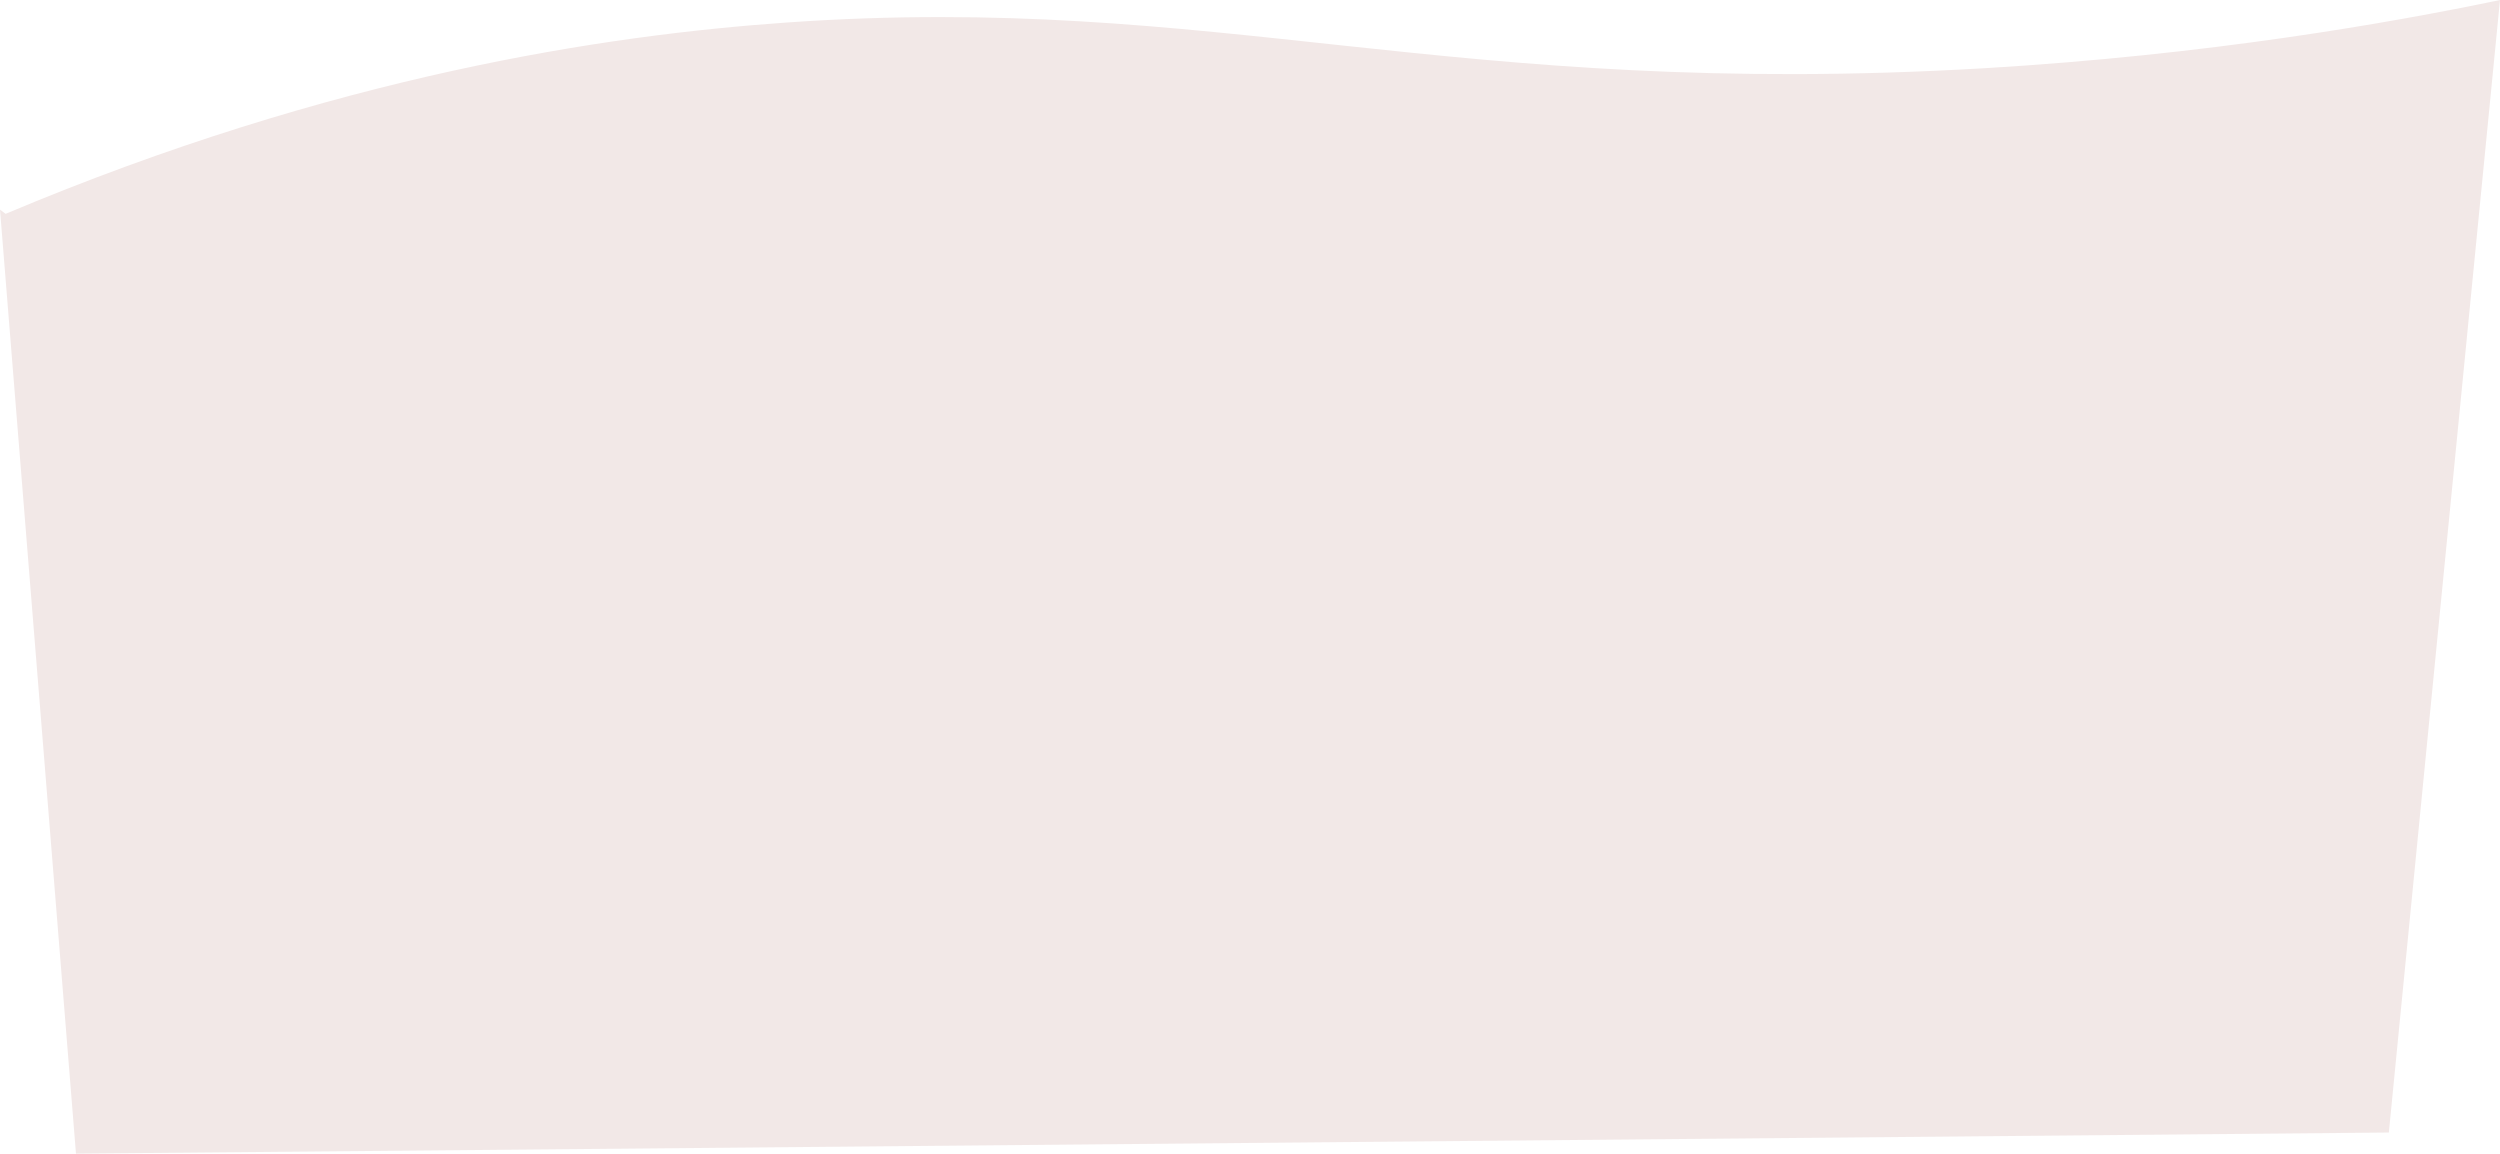
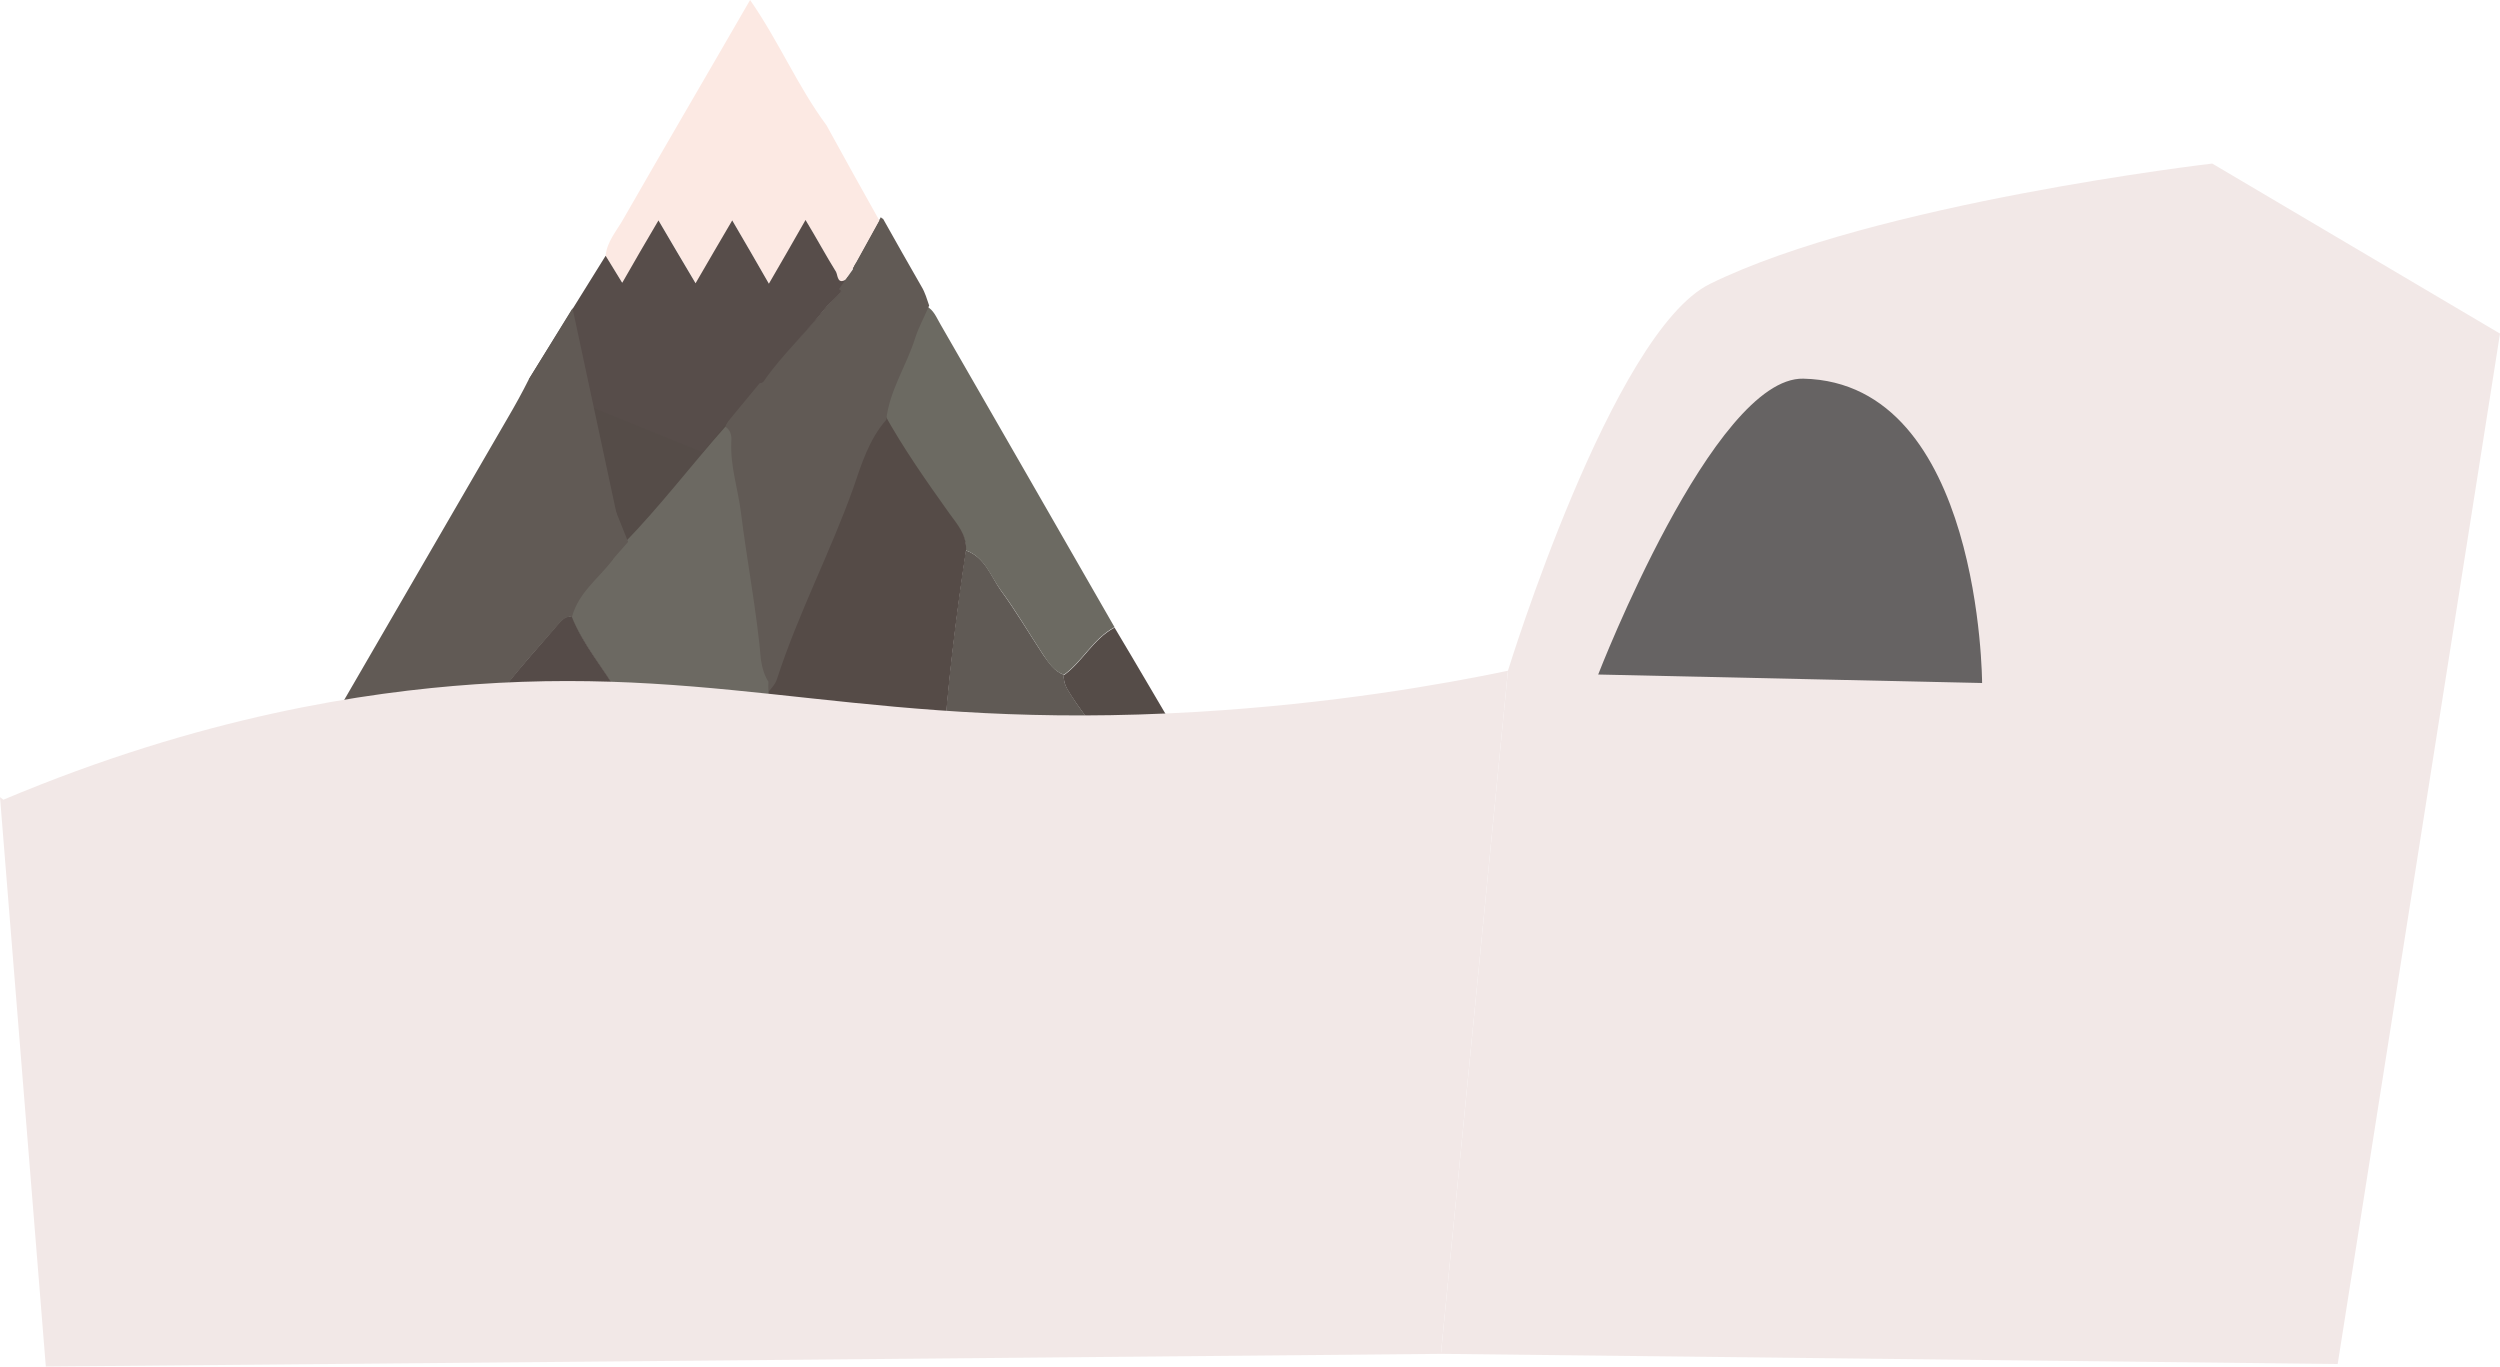
- <svg xmlns="http://www.w3.org/2000/svg" version="1.1" x="0px" y="0px" viewBox="0 0 98.722 45.556" style="enable-background:new 0 0 98.722 45.556;" xml:space="preserve">
-   <g id="ground">
-     <path style="fill:#F2E8E7;" d="M0.222,8.444c13-5.472,23.722-7.056,30.861-7.556c17-1.194,26.111,3.056,47.278,1.806   C87.194,2.167,94.333,0.917,98.722,0l-4.389,44.722L3,45.556L0,8.278" />
+ <svg xmlns="http://www.w3.org/2000/svg" version="1.1" id="Layer_1" x="0px" y="0px" viewBox="0 0 158.55 86.668" style="enable-background:new 0 0 158.55 86.668;" xml:space="preserve">
+   <g id="Layer_2">
+     <g>
+       <path style="fill:#554C48;" d="M74.947,47.027c0.332,0.526,0.193,0.775-0.442,0.775c-1.495-0.028-2.989,0.139-4.484-0.083    c-0.332-1.384-1.328-2.408-2.049-3.543c-0.277-0.442-0.554-0.83-0.498-1.356c1.19-0.858,1.854-2.298,3.211-3.017    C72.095,42.156,73.507,44.592,74.947,47.027z" />
+       <path style="fill:#605A55;" d="M67.972,44.149c0.719,1.163,1.744,2.159,2.049,3.543c-3.405,0.221-6.809,0.166-10.214,0.028l0,0    c0.277-4.291,0.803-8.553,1.439-12.815c1.218,0.416,1.577,1.605,2.214,2.519c0.969,1.328,1.8,2.74,2.712,4.124    c0.36,0.498,0.692,1.024,1.301,1.246C67.418,43.318,67.695,43.706,67.972,44.149z" />
+       <path style="fill:#6C6A62;" d="M70.684,39.776c-1.356,0.719-2.021,2.159-3.211,3.017c-0.637-0.221-0.969-0.747-1.301-1.246    c-0.914-1.384-1.744-2.823-2.712-4.124c-0.665-0.914-1.024-2.104-2.214-2.519c0.056-0.914-0.554-1.577-1.052-2.27    c-1.439-2.021-2.879-4.069-4.096-6.228c0.221-1.8,1.246-3.321,1.772-5.01c0.221-0.665,0.554-1.328,0.858-1.993    c0.498,0.249,0.665,0.747,0.914,1.163C63.321,26.96,67.002,33.353,70.684,39.776z" />
+       <path style="fill:#554B47;" d="M60.201,32.547c0.508,0.705,1.1,1.354,1.072,2.314c-0.649,4.317-1.185,8.689-1.467,13.063    c-0.79,0.057-1.58,0.085-2.342,0.085c-2.793,0.057-5.586-0.028-8.379-0.028c0.028-1.58-0.621-3.047-0.508-4.627    c0.226-0.339,0.508-0.621,0.649-0.96c1.354-4.063,3.357-7.871,4.768-11.934c0.508-1.467,0.987-3.047,2.06-4.26    C57.267,28.4,58.734,30.489,60.201,32.547z" />
+       <path style="fill:#615A55;" d="M58.442,18.175c0.229,0.373,0.344,0.802,0.486,1.203c-0.286,0.688-0.659,1.346-0.888,2.062    c-0.544,1.747-1.632,3.321-1.832,5.183c-1.088,1.232-1.574,2.806-2.091,4.324c-1.46,4.094-3.494,7.96-4.839,12.112    c-0.115,0.373-0.429,0.659-0.659,0.974c-0.286-0.401-0.401-0.859-0.458-1.346c-0.286-3.264-0.917-6.471-1.317-9.707    c-0.2-1.547-0.715-3.092-0.63-4.667c0.029-0.401-0.057-0.802-0.486-1.002c0.229-0.659,0.917-1.059,0.945-1.804    c0.373-0.373,0.773-0.773,1.145-1.145c0.229,0.143-0.587,0.913-0.443,0.741c1.203-1.661,3.65-3.919,4.911-5.522    c0.486-0.63,1.288-1.059,1.403-1.947v-0.057c0.229,0.029,0.486,0.086,0.63-0.143c0.115-0.229-0.086-0.344-0.258-0.401    c0.601-1.088,1.203-2.176,1.804-3.264c0.029,0.057,0.086,0.086,0.143,0.115C56.782,15.283,57.612,16.715,58.442,18.175z" />
+       <path style="fill:#FCE9E3;" d="M52.415,7.944c1.108,2.021,2.215,4.014,3.35,6.035c-0.581,1.052-1.163,2.104-1.744,3.156    c-0.111,0.193-0.221,0.36-0.36,0.554v0.028c-0.581,0.36-0.526-0.277-0.637-0.47c-0.637-1.024-1.218-2.076-1.91-3.266    c-0.803,1.412-1.523,2.63-2.325,4.042c-0.803-1.412-1.55-2.658-2.325-4.014c-0.803,1.412-1.55,2.63-2.325,3.986    c-0.803-1.384-1.55-2.63-2.353-3.986c-0.803,1.384-1.523,2.63-2.298,3.958c-0.416-0.665-0.747-1.19-1.079-1.744    c0.083-0.914,0.719-1.605,1.135-2.353C42.175,9.273,44.859,4.705,47.571,0C49.399,2.63,50.589,5.481,52.415,7.944z" />
+       <path style="fill:#574D4A;" d="M53.025,17.245c0.111,0.221,0.083,0.83,0.637,0.47c-0.111,0.886-0.914,1.301-1.356,1.882    c-1.218,1.55-2.684,2.879-3.819,4.512c-0.111,0.193-0.277,0.249-0.498,0.111c0.526-1.827,0.083-3.128-1.328-3.681    c-0.719-0.277-1.273-0.665-1.8-1.163c-1.523-1.328-3.432-1.688-5.121-0.969l-0.278-0.471c0.775-1.356,1.495-2.602,2.298-3.958    c0.803,1.356,1.523,2.602,2.353,3.986c0.775-1.356,1.523-2.602,2.325-3.986c0.803,1.384,1.523,2.602,2.325,4.014    c0.803-1.384,1.523-2.63,2.325-4.042C51.806,15.14,52.388,16.22,53.025,17.245z" />
+       <path style="fill:#6C6962;" d="M48.734,43.235c-0.083,1.55,0.526,3.017,0.498,4.54c-2.658,0-5.287,0-7.944,0    c-0.416-1.412-1.439-2.491-2.131-3.765c-0.914-1.661-2.214-3.128-2.961-4.926c0.416-1.523,1.688-2.435,2.574-3.598    c0.249-0.332,0.609-0.609,0.692-1.052c2.298-2.353,4.263-4.954,6.449-7.418c0.416,0.193,0.498,0.581,0.47,0.969    c-0.083,1.55,0.416,2.989,0.609,4.512c0.388,3.128,0.996,6.228,1.273,9.384C48.347,42.405,48.485,42.848,48.734,43.235z" />
+       <path style="fill:#554C48;" d="M46.908,25.327c-0.056,0.719-0.692,1.107-0.914,1.744c-2.159,2.435-4.152,5.065-6.449,7.418    c-0.775-2.049-1.273-4.179-1.854-6.256c-0.221-0.83-0.637-1.633-0.47-2.574c1.412-0.083,2.712-0.498,3.737-1.55    c0.498-0.526,0.858-0.193,1.246,0.139C43.613,25.382,45.108,25.964,46.908,25.327z" />
+       <path style="fill:#554B48;" d="M41.344,47.774c-4.207,0-8.414-0.028-12.622-0.028l0,0c0.83-1.605,2.214-2.823,3.321-4.235    c1.052-1.328,2.186-2.574,3.266-3.847c0.249-0.305,0.498-0.609,0.941-0.581c0.719,1.8,2.021,3.266,2.961,4.926    C39.905,45.256,40.929,46.335,41.344,47.774z" />
+       <path style="fill:#615A55;" d="M38.852,35.513c-0.914,1.19-2.159,2.076-2.574,3.598c-0.442-0.028-0.692,0.277-0.941,0.581    c-1.107,1.273-2.242,2.519-3.266,3.847c-1.107,1.412-2.491,2.602-3.321,4.235c-0.637,0-1.328,0.028-1.965,0.028    c-1.966,0.028-3.931,0.028-5.896,0.056c-0.803,0-0.941-0.249-0.526-0.941c3.958-6.809,7.889-13.619,11.847-20.427    c0.47-0.803,0.914-1.605,1.328-2.435c1.052,0.581,1.91,1.523,3.238,1.467c0.166,0.056,0.332,0.083,0.47,0.139    c-0.193,0.914,0.221,1.744,0.47,2.574C38.271,30.309,39.101,35.153,38.852,35.513z" />
+       <polygon style="fill:#574D4A;" points="36.777,25.52 44.561,28.681 50.648,21.311 41.838,17.307 39.461,17.936 38.41,16.22     33.538,24.054   " />
+       <polygon style="fill:#615A55;" points="39.434,34.128 36.31,19.55 33.538,24.054 38.852,35.513   " />
+       <polyline style="fill:#615A55;" points="39.835,34.368 38.072,36.371 38.873,31.965   " />
+       <polyline style="fill:#615A55;" points="54.081,17.092 53.92,17.321 53.276,18.237 53.203,18.342 55.294,19.737 56.42,18.193     54.253,16.714   " />
+     </g>
  </g>
-   <g id="Layer_1">
- </g>
+   <g>
+     <g>
+       <path style="fill:#F2E8E7;" d="M0.215,50.718c12.593-5.301,22.98-6.835,29.896-7.319c16.468-1.157,25.294,2.96,45.799,1.749    c8.557-0.511,15.473-1.722,19.724-2.61l-4.252,43.324L2.906,86.668L0,50.556" />
+       <path style="fill:#F2E8E7;" d="M95.635,42.538c0,0,6.602-21.478,12.81-24.533c10.452-5.143,31.855-7.632,31.855-7.632    l18.25,10.784l-10.294,65.35l-21.312-65.873l21.312,65.873l-56.872-0.646" />
+       <path style="fill:#666363;" d="M114.37,24.015c11.291,0.25,11.335,19.303,11.335,19.303l-24.348-0.54    C101.357,42.777,108.663,23.888,114.37,24.015z" />
+     </g>
+   </g>
</svg>
